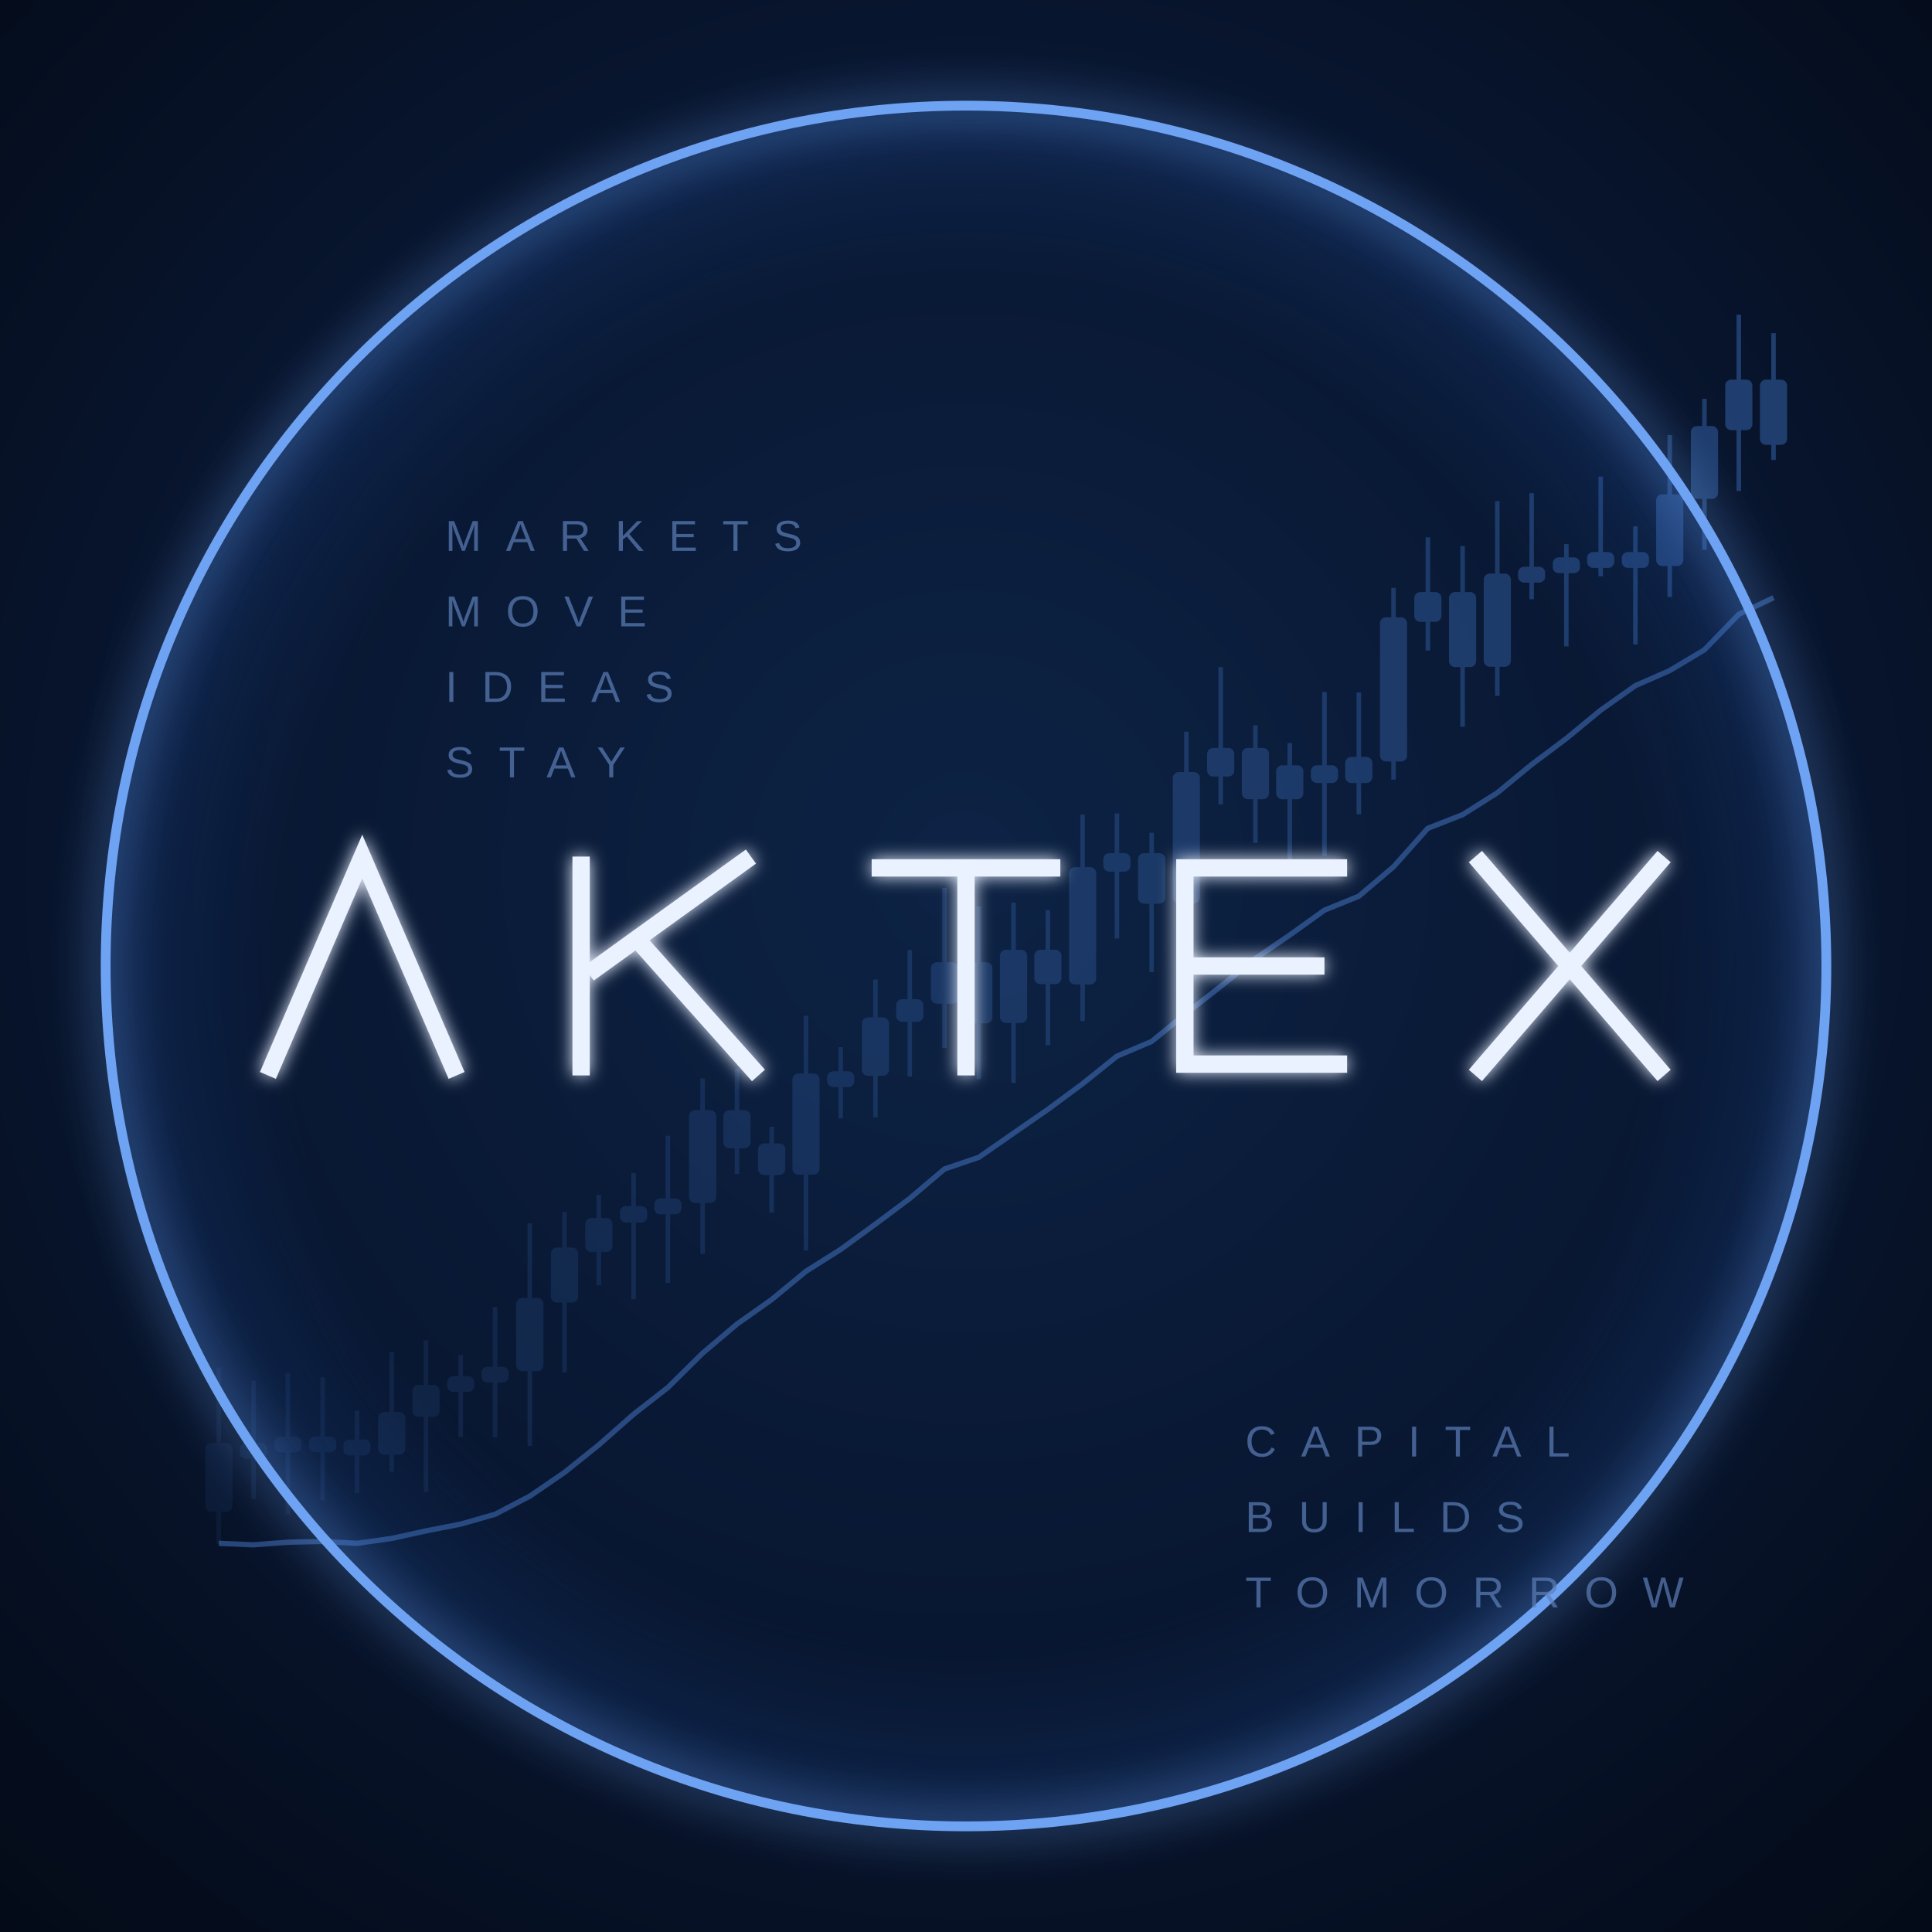
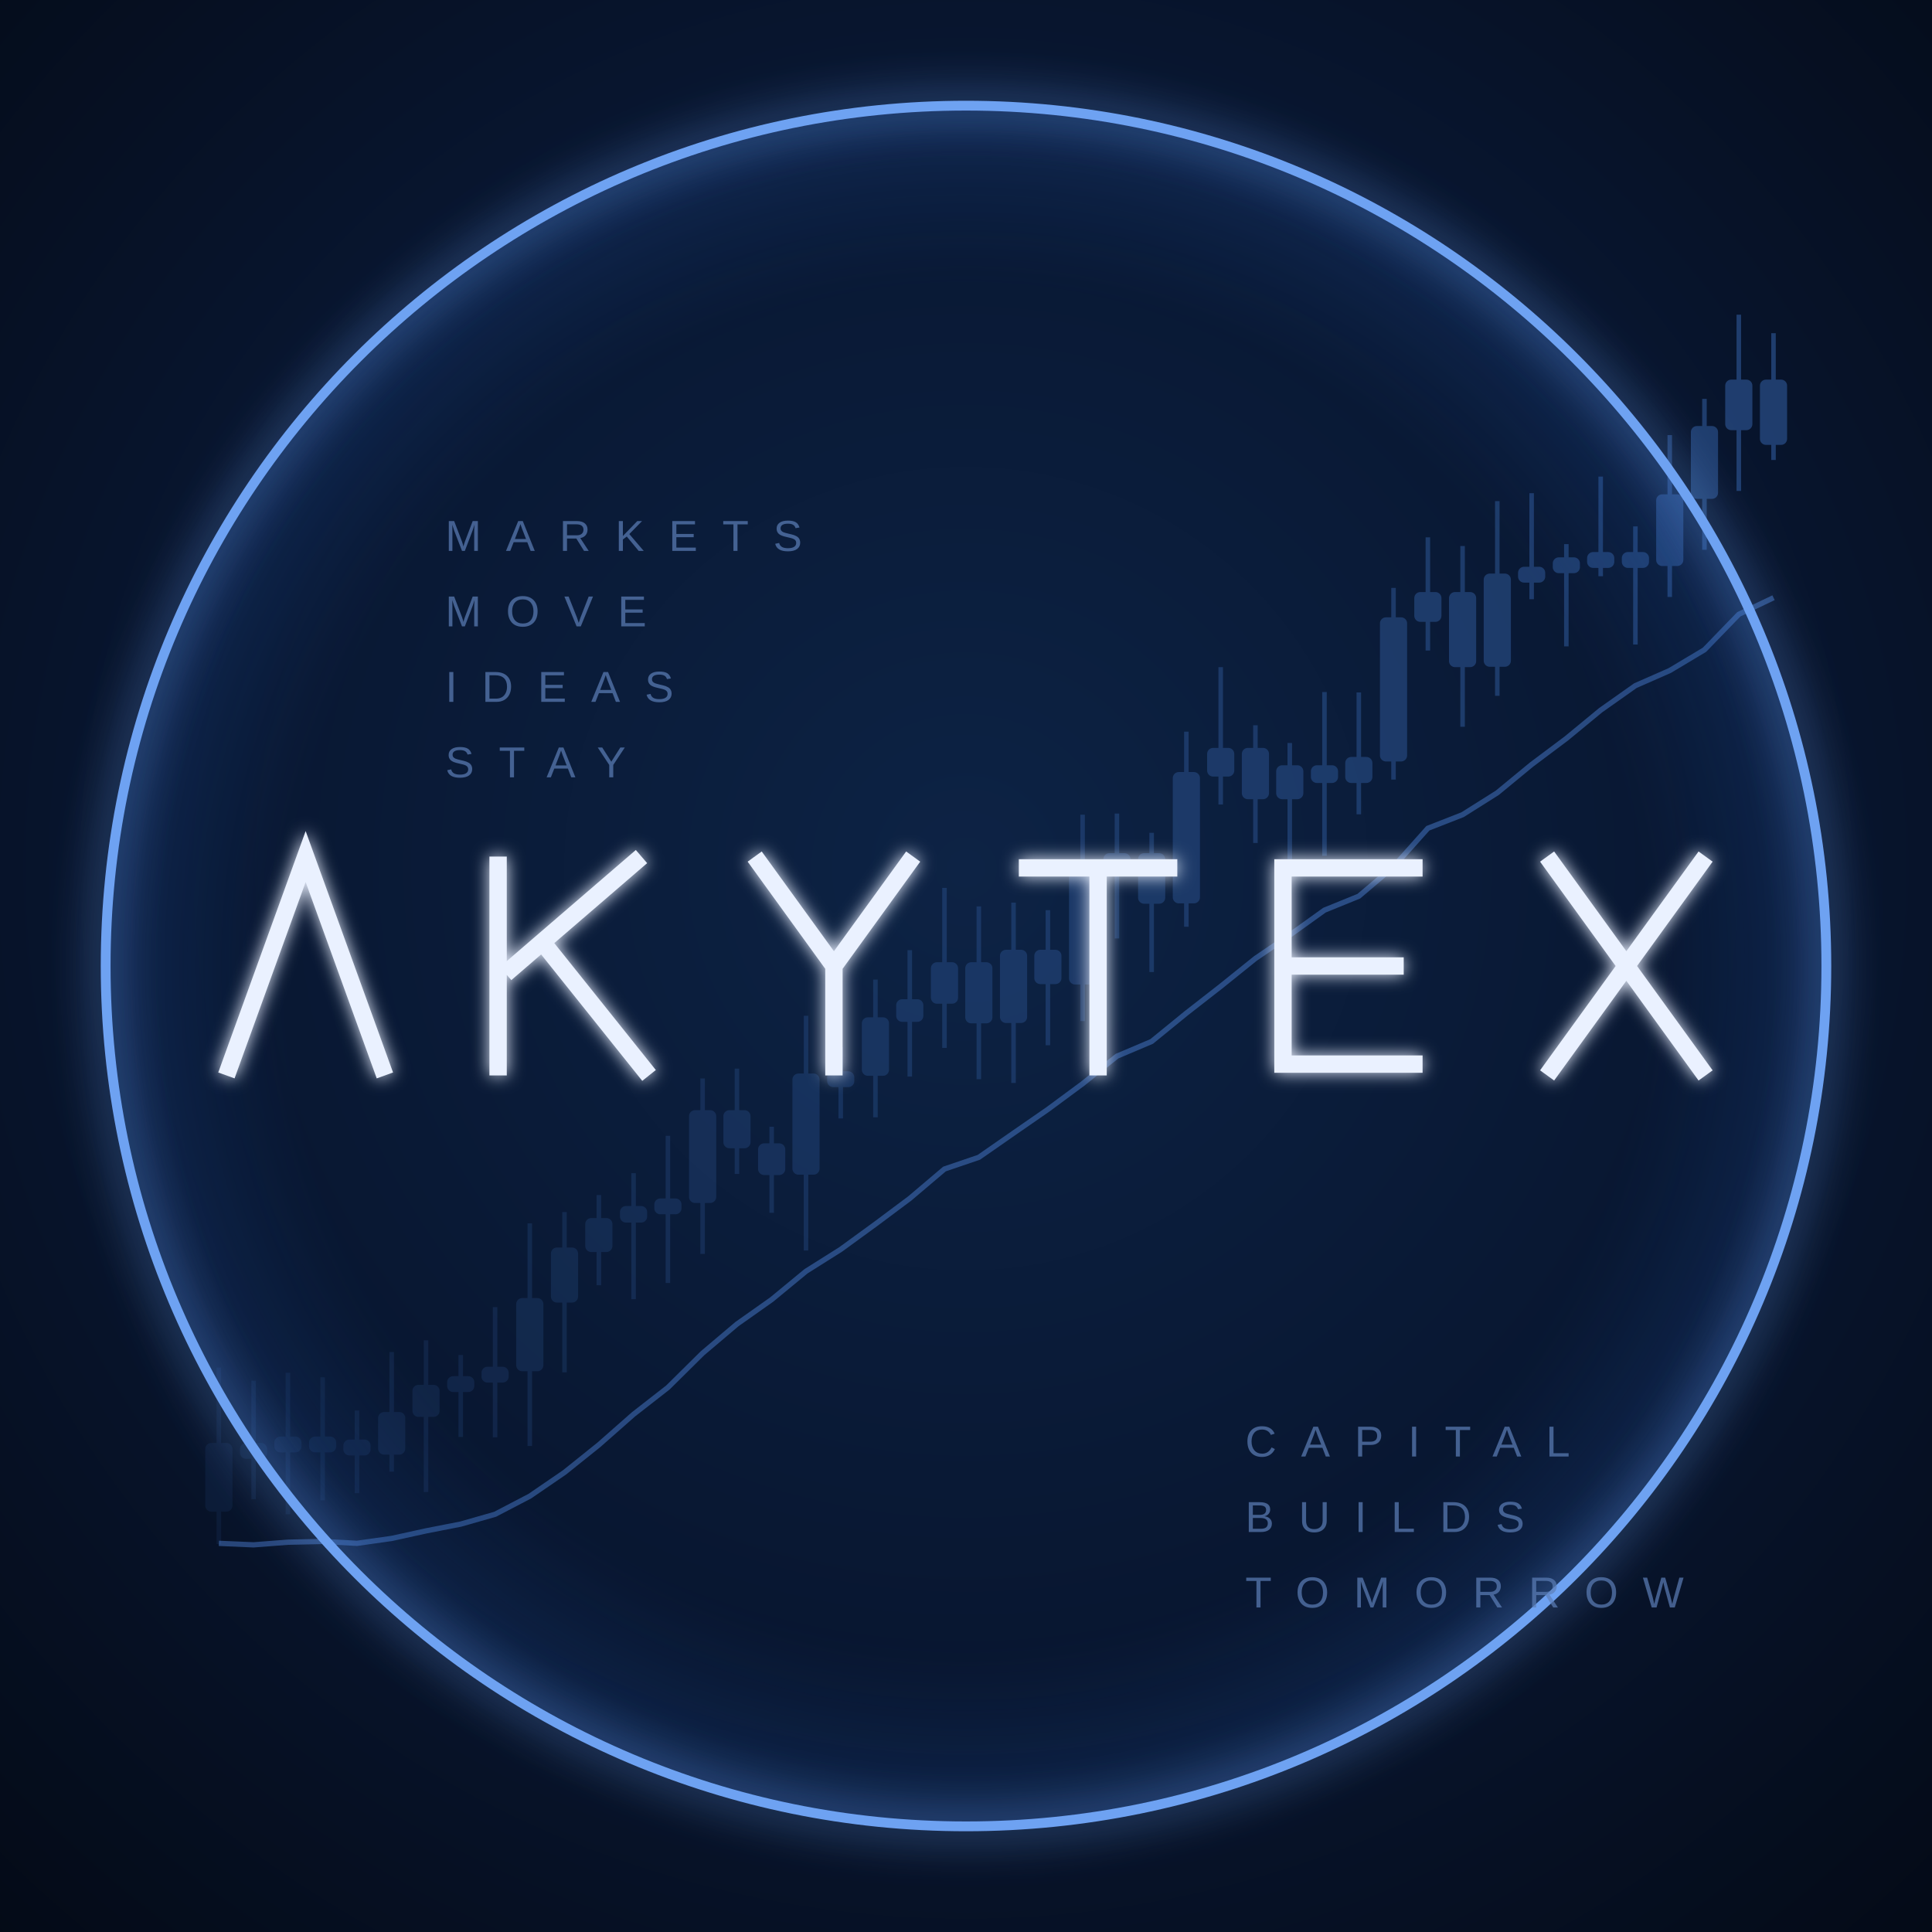
<svg xmlns="http://www.w3.org/2000/svg" viewBox="0 0 512 512">
  <defs>
    <radialGradient id="bg" cx="50%" cy="45%" r="75%">
      <stop offset="0" stop-color="#0d2345" />
      <stop offset=".55" stop-color="#081630" />
      <stop offset="1" stop-color="#040a16" />
    </radialGradient>
    <radialGradient id="inner" cx="50%" cy="50%" r="50%">
      <stop offset=".78" stop-color="#1c4c96" stop-opacity="0" />
      <stop offset="1" stop-color="#2f6fd6" stop-opacity=".22" />
    </radialGradient>
    <filter id="glow" x="-20%" y="-20%" width="140%" height="140%">
      <feGaussianBlur stdDeviation="6" result="b" />
      <feMerge>
        <feMergeNode in="b" />
        <feMergeNode in="SourceGraphic" />
      </feMerge>
    </filter>
    <filter id="soft" x="-20%" y="-20%" width="140%" height="140%">
      <feGaussianBlur stdDeviation="2.2" result="b" />
      <feMerge>
        <feMergeNode in="b" />
        <feMergeNode in="SourceGraphic" />
      </feMerge>
    </filter>
    <clipPath id="clip">
      <rect width="512" height="512" />
    </clipPath>
  </defs>
  <rect width="512" height="512" fill="url(#bg)" />
  <g clip-path="url(#clip)">
    <g class="candles" stroke="#3f74c4" fill="#3f74c4" stroke-width="1.2">
      <g class="c" style="--i:0;--o:0.10" opacity="0.10">
        <line x1="58.0" y1="362.4" x2="58.0" y2="409.2" />
        <rect x="55.0" y="383.0" width="6" height="17.0" rx="1" />
      </g>
      <g class="c" style="--i:1;--o:0.11" opacity="0.11">
        <line x1="67.2" y1="365.9" x2="67.2" y2="397.3" />
        <rect x="64.2" y="383.0" width="6" height="3.0" rx="1" />
      </g>
      <g class="c" style="--i:2;--o:0.11" opacity="0.11">
        <line x1="76.3" y1="363.8" x2="76.3" y2="401.3" />
        <rect x="73.3" y="381.3" width="6" height="3.0" rx="1" />
      </g>
      <g class="c" style="--i:3;--o:0.12" opacity="0.12">
        <line x1="85.5" y1="365.0" x2="85.5" y2="397.6" />
        <rect x="82.5" y="381.3" width="6" height="3.0" rx="1" />
      </g>
      <g class="c" style="--i:4;--o:0.13" opacity="0.13">
        <line x1="94.6" y1="373.8" x2="94.6" y2="395.7" />
        <rect x="91.6" y="382.1" width="6" height="3.0" rx="1" />
      </g>
      <g class="c" style="--i:5;--o:0.14" opacity="0.14">
        <line x1="103.8" y1="358.3" x2="103.8" y2="390.0" />
        <rect x="100.8" y="374.8" width="6" height="10.1" rx="1" />
      </g>
      <g class="c" style="--i:6;--o:0.14" opacity="0.14">
        <line x1="112.9" y1="355.2" x2="112.9" y2="395.4" />
        <rect x="109.9" y="367.6" width="6" height="7.3" rx="1" />
      </g>
      <g class="c" style="--i:7;--o:0.15" opacity="0.15">
        <line x1="122.1" y1="359.1" x2="122.1" y2="380.8" />
        <rect x="119.1" y="365.3" width="6" height="3.0" rx="1" />
      </g>
      <g class="c" style="--i:8;--o:0.16" opacity="0.16">
        <line x1="131.2" y1="346.4" x2="131.2" y2="380.9" />
        <rect x="128.2" y="362.8" width="6" height="3.0" rx="1" />
      </g>
      <g class="c" style="--i:9;--o:0.17" opacity="0.17">
        <line x1="140.4" y1="324.2" x2="140.4" y2="383.2" />
        <rect x="137.4" y="344.6" width="6" height="18.2" rx="1" />
      </g>
      <g class="c" style="--i:10;--o:0.17" opacity="0.17">
        <line x1="149.6" y1="321.2" x2="149.6" y2="363.7" />
        <rect x="146.6" y="331.2" width="6" height="13.4" rx="1" />
      </g>
      <g class="c" style="--i:11;--o:0.18" opacity="0.18">
        <line x1="158.7" y1="316.7" x2="158.7" y2="340.6" />
        <rect x="155.7" y="323.4" width="6" height="7.8" rx="1" />
      </g>
      <g class="c" style="--i:12;--o:0.19" opacity="0.19">
        <line x1="167.9" y1="310.9" x2="167.9" y2="344.3" />
        <rect x="164.9" y="320.2" width="6" height="3.2" rx="1" />
      </g>
      <g class="c" style="--i:13;--o:0.20" opacity="0.20">
        <line x1="177.0" y1="301.0" x2="177.0" y2="340.0" />
        <rect x="174.0" y="318.2" width="6" height="3.0" rx="1" />
      </g>
      <g class="c" style="--i:14;--o:0.20" opacity="0.20">
        <line x1="186.2" y1="285.8" x2="186.2" y2="332.3" />
        <rect x="183.2" y="294.8" width="6" height="23.4" rx="1" />
      </g>
      <g class="c" style="--i:15;--o:0.21" opacity="0.21">
        <line x1="195.3" y1="283.2" x2="195.3" y2="311.1" />
        <rect x="192.3" y="294.8" width="6" height="8.9" rx="1" />
      </g>
      <g class="c" style="--i:16;--o:0.22" opacity="0.22">
        <line x1="204.5" y1="298.6" x2="204.5" y2="321.4" />
        <rect x="201.5" y="303.6" width="6" height="7.2" rx="1" />
      </g>
      <g class="c" style="--i:17;--o:0.23" opacity="0.23">
        <line x1="213.6" y1="269.2" x2="213.6" y2="331.4" />
        <rect x="210.6" y="285.1" width="6" height="25.6" rx="1" />
      </g>
      <g class="c" style="--i:18;--o:0.23" opacity="0.23">
        <line x1="222.8" y1="277.5" x2="222.8" y2="296.4" />
        <rect x="219.8" y="284.5" width="6" height="3.0" rx="1" />
      </g>
      <g class="c" style="--i:19;--o:0.24" opacity="0.24">
        <line x1="232.0" y1="259.6" x2="232.0" y2="296.1" />
        <rect x="229.0" y="270.2" width="6" height="14.3" rx="1" />
      </g>
      <g class="c" style="--i:20;--o:0.25" opacity="0.25">
        <line x1="241.1" y1="251.8" x2="241.1" y2="285.3" />
        <rect x="238.1" y="265.4" width="6" height="4.8" rx="1" />
      </g>
      <g class="c" style="--i:21;--o:0.26" opacity="0.26">
        <line x1="250.3" y1="235.3" x2="250.3" y2="277.7" />
        <rect x="247.3" y="255.6" width="6" height="9.8" rx="1" />
      </g>
      <g class="c" style="--i:22;--o:0.26" opacity="0.26">
        <line x1="259.4" y1="240.2" x2="259.4" y2="286.0" />
        <rect x="256.4" y="255.6" width="6" height="15.0" rx="1" />
      </g>
      <g class="c" style="--i:23;--o:0.27" opacity="0.27">
        <line x1="268.6" y1="239.2" x2="268.6" y2="287.0" />
        <rect x="265.6" y="252.3" width="6" height="18.2" rx="1" />
      </g>
      <g class="c" style="--i:24;--o:0.28" opacity="0.28">
        <line x1="277.7" y1="241.2" x2="277.7" y2="277.0" />
        <rect x="274.7" y="252.3" width="6" height="7.9" rx="1" />
      </g>
      <g class="c" style="--i:25;--o:0.28" opacity="0.28">
        <line x1="286.9" y1="215.9" x2="286.9" y2="270.6" />
        <rect x="283.9" y="230.4" width="6" height="29.9" rx="1" />
      </g>
      <g class="c" style="--i:26;--o:0.29" opacity="0.29">
        <line x1="296.0" y1="215.6" x2="296.0" y2="248.7" />
        <rect x="293.0" y="226.7" width="6" height="3.7" rx="1" />
      </g>
      <g class="c" style="--i:27;--o:0.30" opacity="0.30">
        <line x1="305.2" y1="220.7" x2="305.2" y2="257.6" />
        <rect x="302.2" y="226.7" width="6" height="12.2" rx="1" />
      </g>
      <g class="c" style="--i:28;--o:0.31" opacity="0.31">
        <line x1="314.4" y1="193.9" x2="314.4" y2="245.6" />
        <rect x="311.4" y="205.2" width="6" height="33.6" rx="1" />
      </g>
      <g class="c" style="--i:29;--o:0.31" opacity="0.31">
        <line x1="323.5" y1="176.8" x2="323.5" y2="213.2" />
        <rect x="320.5" y="198.8" width="6" height="6.4" rx="1" />
      </g>
      <g class="c" style="--i:30;--o:0.32" opacity="0.32">
        <line x1="332.7" y1="192.2" x2="332.7" y2="223.4" />
        <rect x="329.7" y="198.8" width="6" height="12.4" rx="1" />
      </g>
      <g class="c" style="--i:31;--o:0.33" opacity="0.33">
        <line x1="341.8" y1="196.9" x2="341.8" y2="231.8" />
        <rect x="338.8" y="203.4" width="6" height="7.8" rx="1" />
      </g>
      <g class="c" style="--i:32;--o:0.34" opacity="0.34">
        <line x1="351.0" y1="183.4" x2="351.0" y2="226.8" />
        <rect x="348.0" y="203.4" width="6" height="3.5" rx="1" />
      </g>
      <g class="c" style="--i:33;--o:0.34" opacity="0.34">
        <line x1="360.1" y1="183.5" x2="360.1" y2="215.8" />
        <rect x="357.1" y="201.2" width="6" height="5.7" rx="1" />
      </g>
      <g class="c" style="--i:34;--o:0.35" opacity="0.35">
        <line x1="369.3" y1="155.8" x2="369.3" y2="206.6" />
        <rect x="366.3" y="164.2" width="6" height="37.0" rx="1" />
      </g>
      <g class="c" style="--i:35;--o:0.36" opacity="0.36">
        <line x1="378.4" y1="142.4" x2="378.4" y2="172.4" />
        <rect x="375.4" y="157.5" width="6" height="6.7" rx="1" />
      </g>
      <g class="c" style="--i:36;--o:0.37" opacity="0.37">
        <line x1="387.6" y1="144.7" x2="387.6" y2="192.6" />
        <rect x="384.6" y="157.5" width="6" height="18.7" rx="1" />
      </g>
      <g class="c" style="--i:37;--o:0.37" opacity="0.37">
        <line x1="396.8" y1="132.8" x2="396.8" y2="184.4" />
        <rect x="393.8" y="152.6" width="6" height="23.5" rx="1" />
      </g>
      <g class="c" style="--i:38;--o:0.38" opacity="0.38">
        <line x1="405.9" y1="130.7" x2="405.9" y2="158.8" />
        <rect x="402.9" y="150.8" width="6" height="3.0" rx="1" />
      </g>
      <g class="c" style="--i:39;--o:0.39" opacity="0.39">
        <line x1="415.1" y1="144.2" x2="415.1" y2="171.3" />
        <rect x="412.1" y="148.3" width="6" height="3.0" rx="1" />
      </g>
      <g class="c" style="--i:40;--o:0.40" opacity="0.40">
        <line x1="424.2" y1="126.3" x2="424.2" y2="152.7" />
        <rect x="421.2" y="146.9" width="6" height="3.0" rx="1" />
      </g>
      <g class="c" style="--i:41;--o:0.40" opacity="0.40">
        <line x1="433.4" y1="139.5" x2="433.4" y2="170.8" />
        <rect x="430.4" y="146.9" width="6" height="3.0" rx="1" />
      </g>
      <g class="c" style="--i:42;--o:0.41" opacity="0.41">
        <line x1="442.5" y1="115.3" x2="442.5" y2="158.2" />
        <rect x="439.5" y="131.6" width="6" height="17.8" rx="1" />
      </g>
      <g class="c" style="--i:43;--o:0.42" opacity="0.42">
        <line x1="451.7" y1="105.7" x2="451.7" y2="145.7" />
        <rect x="448.7" y="113.5" width="6" height="18.1" rx="1" />
      </g>
      <g class="c" style="--i:44;--o:0.43" opacity="0.43">
        <line x1="460.8" y1="83.4" x2="460.8" y2="130.1" />
        <rect x="457.8" y="101.2" width="6" height="12.2" rx="1" />
      </g>
      <g class="c" style="--i:45;--o:0.43" opacity="0.43">
        <line x1="470.0" y1="88.3" x2="470.0" y2="121.9" />
        <rect x="467.0" y="101.2" width="6" height="16.1" rx="1" />
      </g>
    </g>
    <path class="ma" pathLength="1" d="M58.0 409.0 L67.2 409.4 L76.3 408.7 L85.5 408.5 L94.6 409.0 L103.8 407.7 L112.9 405.7 L122.1 403.9 L131.2 401.3 L140.4 396.5 L149.6 390.2 L158.7 382.9 L167.9 374.8 L177.0 367.7 L186.2 358.6 L195.3 350.9 L204.5 344.4 L213.6 336.9 L222.8 331.1 L232.0 324.4 L241.1 317.6 L250.3 309.8 L259.4 306.7 L268.6 300.3 L277.7 294.0 L286.9 287.2 L296.0 279.9 L305.2 276.0 L314.4 268.5 L323.5 261.4 L332.7 254.0 L341.8 247.8 L351.0 241.2 L360.1 237.5 L369.3 229.7 L378.4 219.5 L387.6 215.9 L396.8 210.1 L405.9 202.6 L415.1 195.7 L424.2 188.2 L433.4 181.7 L442.5 177.7 L451.7 172.2 L460.8 162.8 L470.0 158.4" fill="none" stroke="#4f86dc" stroke-width="1.4" opacity=".45" />
  </g>
  <circle cx="256" cy="256" r="228" fill="url(#inner)" />
  <circle class="ring" cx="256" cy="256" r="228" fill="none" stroke="#6ea2f2" stroke-width="2.6" filter="url(#glow)" pathLength="1" />
  <g class="tag" fill="#5c7fb8" font-family="Helvetica Neue, Arial, sans-serif" font-size="11.5" letter-spacing="6.5" opacity=".7">
    <text x="118" y="146">MARKETS</text>
    <text x="118" y="166">MOVE</text>
    <text x="118" y="186">IDEAS</text>
    <text x="118" y="206">STAY</text>
  </g>
  <g class="tag tag2" fill="#5c7fb8" font-family="Helvetica Neue, Arial, sans-serif" font-size="11.5" letter-spacing="6.5" opacity=".7">
    <text x="330" y="386">CAPITAL</text>
    <text x="330" y="406">BUILDS</text>
    <text x="330" y="426">TOMORROW</text>
  </g>
  <g class="word" fill="none" stroke="#eaf1ff" stroke-width="4.6" stroke-linejoin="miter" filter="url(#soft)">
-     <path class="l" pathLength="1" style="--i:0" d="M71 285 L96 227 L121 285" />
-     <path class="l" pathLength="1" style="--i:1" d="M154 227 V285 M199 227 L156 258 M168 248 L201 285" />
-     <path class="l" pathLength="1" style="--i:2" d="M231 230 H281 M256 230 V285" />
-     <path class="l" pathLength="1" style="--i:3" d="M357 230 H314 V282 H357 M314 256 H351" />
-     <path class="l" pathLength="1" style="--i:4" d="M391 227 L441 285 M441 227 L391 285" />
+     <path class="l" pathLength="1" style="--i:0" d="M60 285 L81 227 L102 285" />
+     <path class="l" pathLength="1" style="--i:1" d="M132 227 V285 M170 227 L134 258 M144 250 L172 285" />
+     <path class="l" pathLength="1" style="--i:2" d="M200 227 L221 256 L242 227 M221 256 V285" />
+     <path class="l" pathLength="1" style="--i:3" d="M270 230 H312 M291 230 V285" />
+     <path class="l" pathLength="1" style="--i:4" d="M377 230 H340 V282 H377 M340 256 H372" />
+     <path class="l" pathLength="1" style="--i:5" d="M410 227 L452 285 M452 227 L410 285" />
  </g>
</svg>
